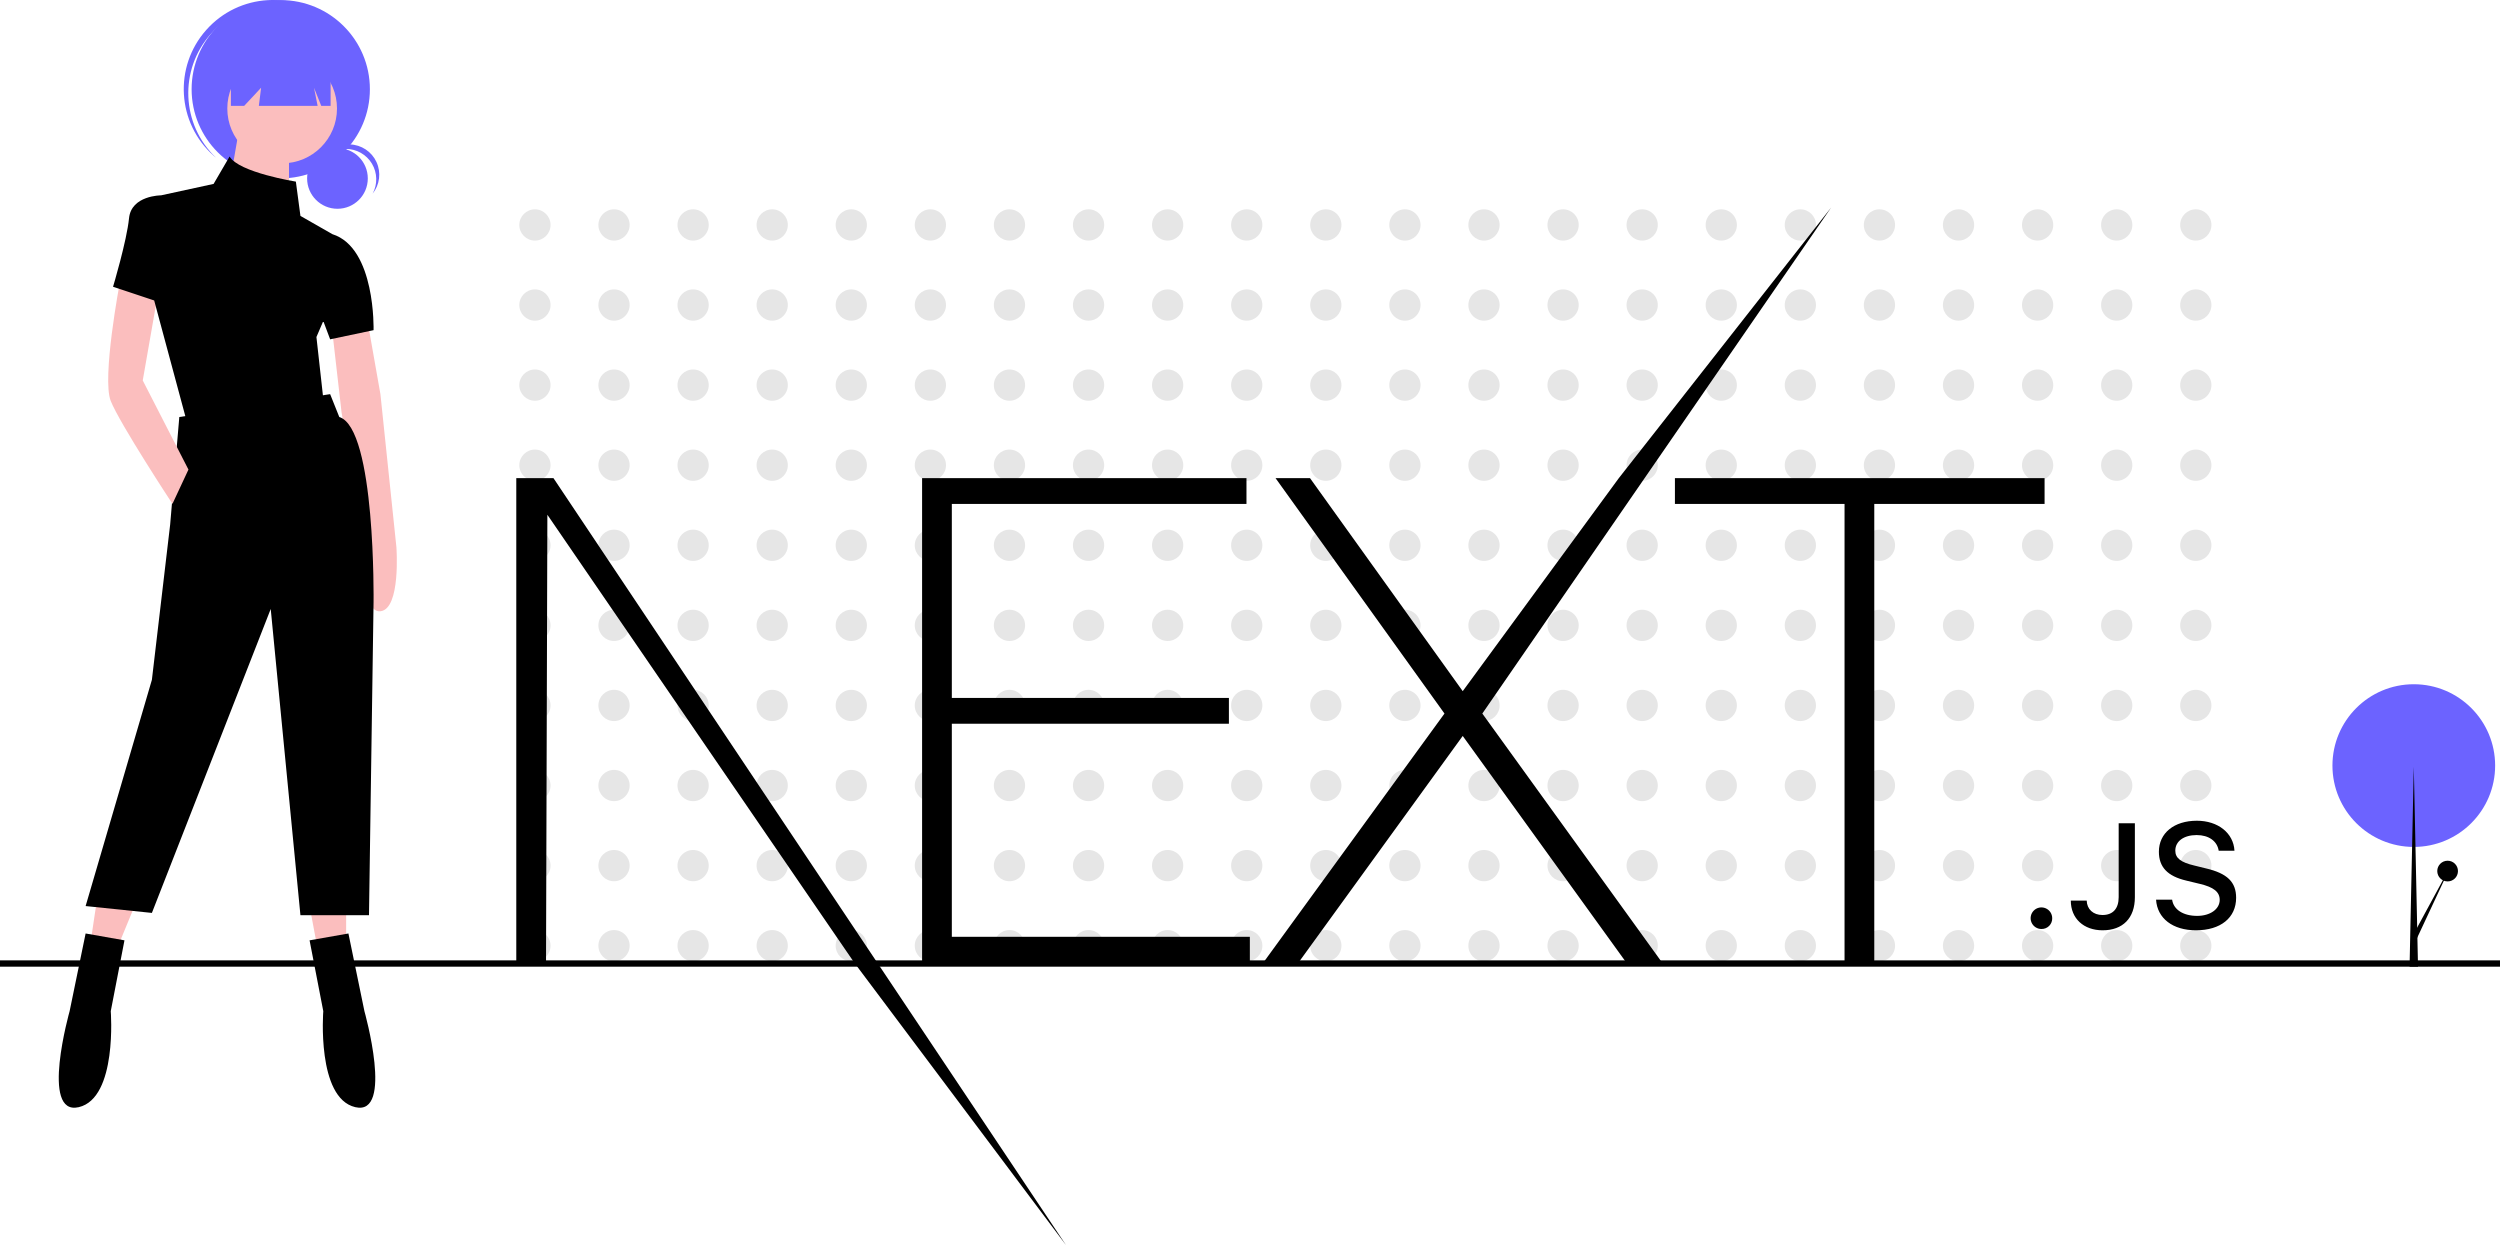
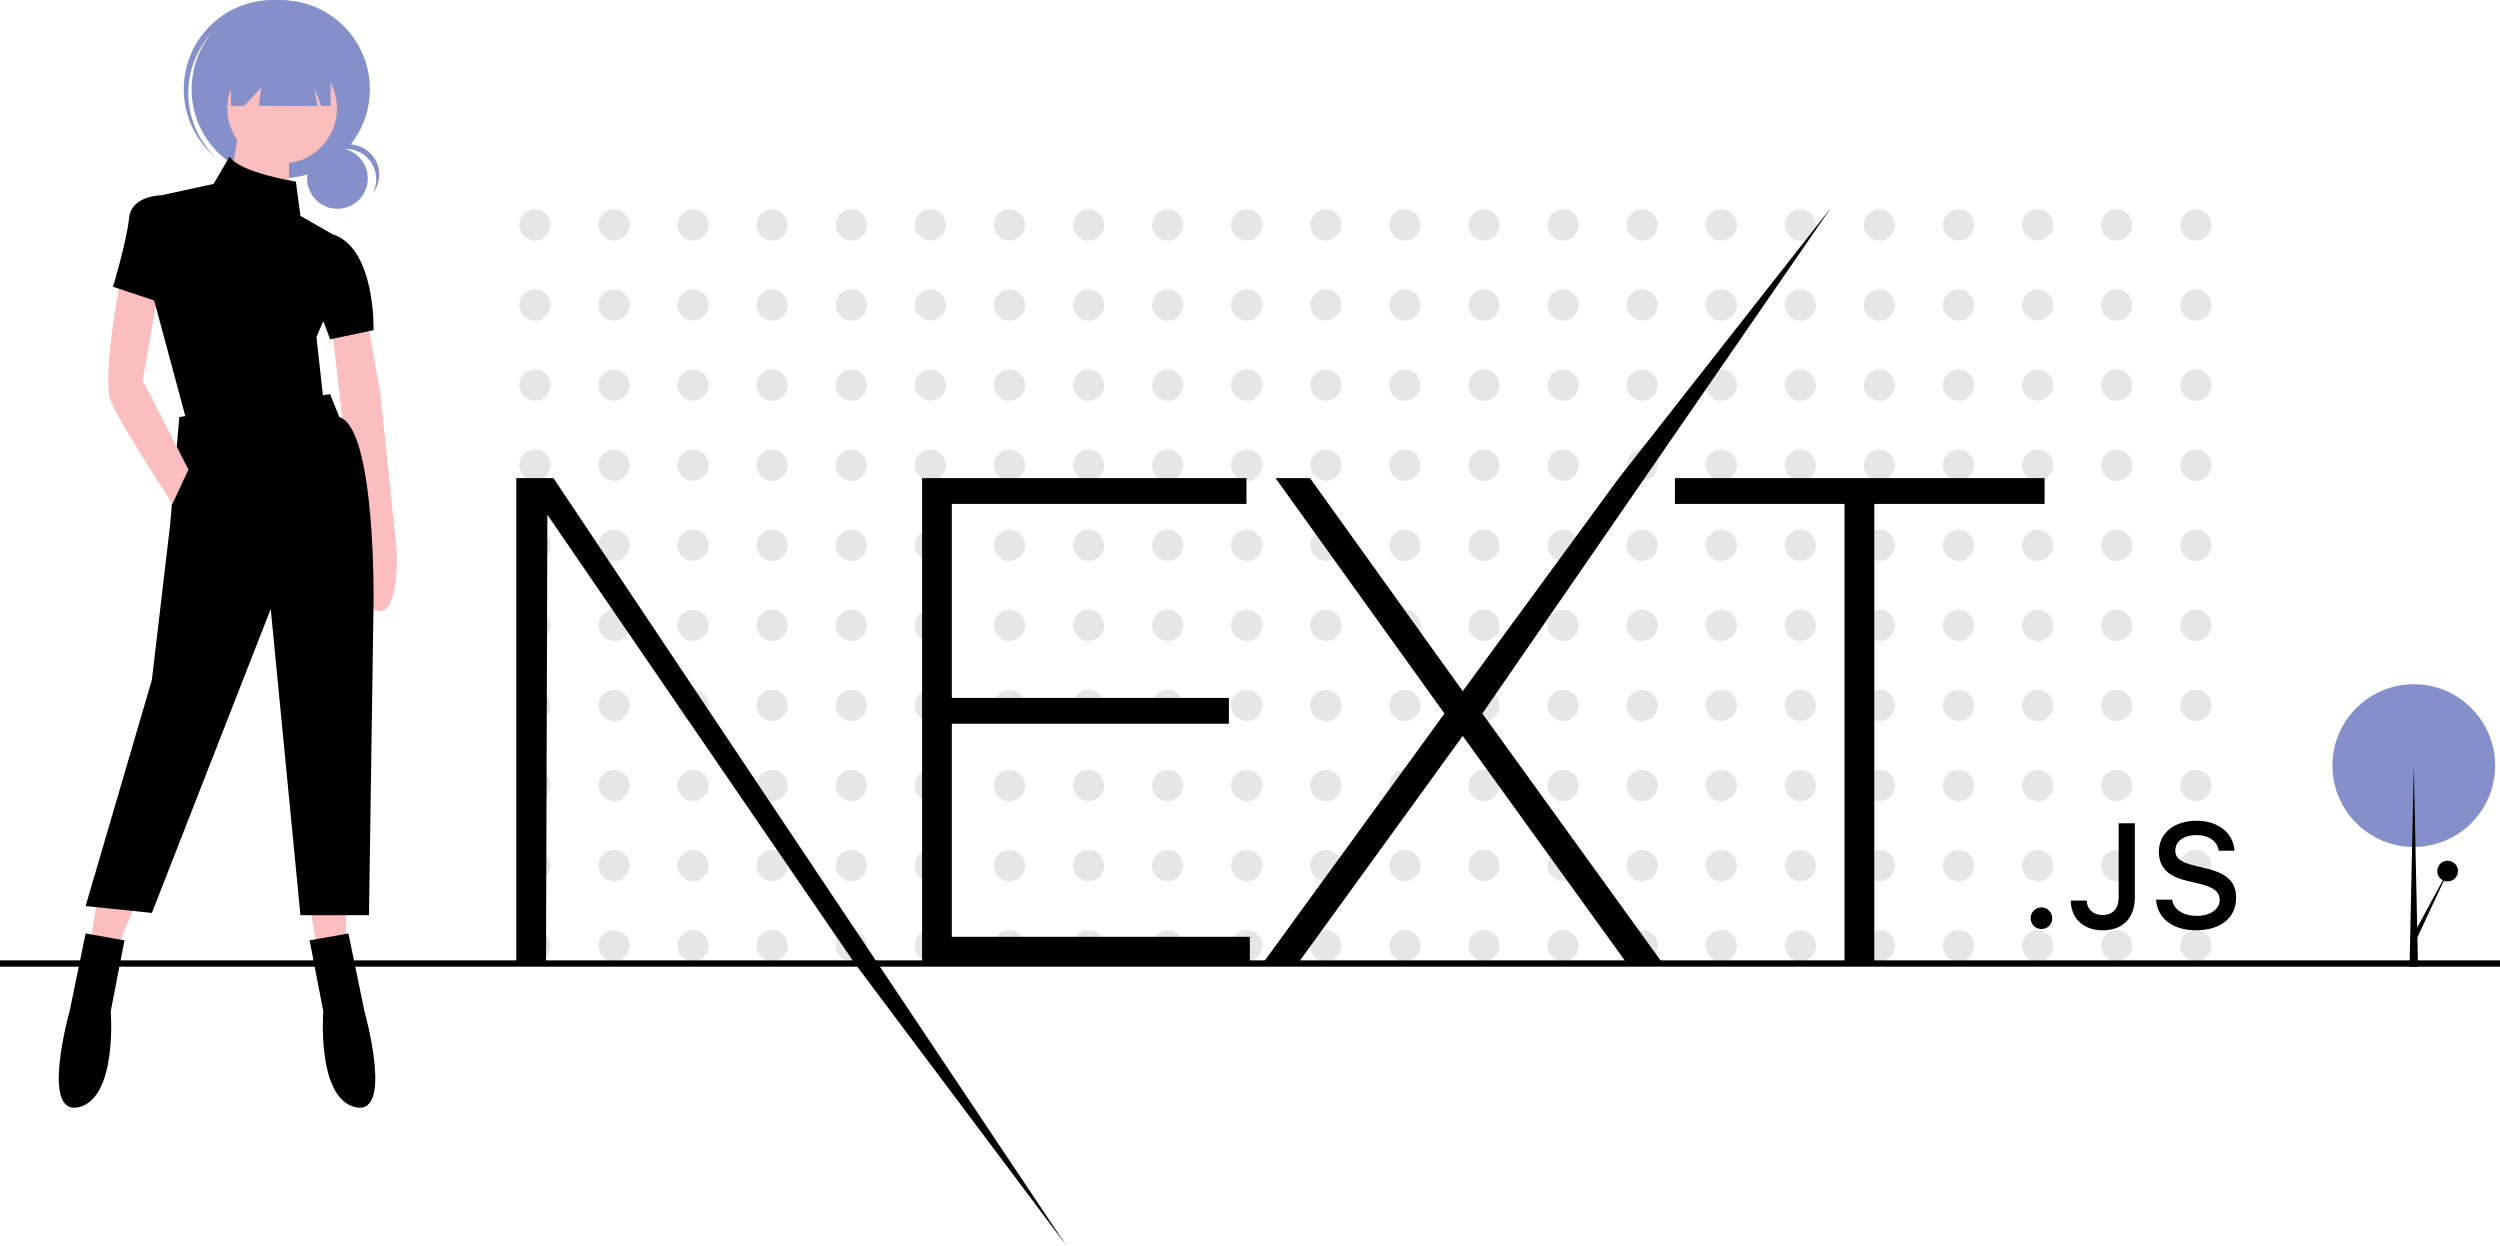
<svg xmlns="http://www.w3.org/2000/svg" data-name="Layer 1" width="888" height="442.25" viewBox="0 0 888 442.25">
  <circle cx="190.009" cy="79.904" r="5.55" fill="#e6e6e6" />
  <circle cx="218.101" cy="79.904" r="5.55" fill="#e6e6e6" />
  <circle cx="246.194" cy="79.904" r="5.55" fill="#e6e6e6" />
  <circle cx="274.286" cy="79.904" r="5.55" fill="#e6e6e6" />
  <circle cx="302.378" cy="79.904" r="5.55" fill="#e6e6e6" />
  <circle cx="330.471" cy="79.904" r="5.55" fill="#e6e6e6" />
  <circle cx="358.563" cy="79.904" r="5.55" fill="#e6e6e6" />
  <circle cx="386.655" cy="79.904" r="5.55" fill="#e6e6e6" />
  <circle cx="414.747" cy="79.904" r="5.55" fill="#e6e6e6" />
  <circle cx="442.84" cy="79.904" r="5.55" fill="#e6e6e6" />
  <circle cx="470.932" cy="79.904" r="5.55" fill="#e6e6e6" />
  <circle cx="499.024" cy="79.904" r="5.55" fill="#e6e6e6" />
  <circle cx="527.116" cy="79.904" r="5.55" fill="#e6e6e6" />
  <circle cx="555.209" cy="79.904" r="5.55" fill="#e6e6e6" />
  <circle cx="583.301" cy="79.904" r="5.55" fill="#e6e6e6" />
  <circle cx="611.393" cy="79.904" r="5.55" fill="#e6e6e6" />
  <circle cx="639.485" cy="79.904" r="5.55" fill="#e6e6e6" />
  <circle cx="667.578" cy="79.904" r="5.55" fill="#e6e6e6" />
  <circle cx="695.67" cy="79.904" r="5.55" fill="#e6e6e6" />
  <circle cx="723.762" cy="79.904" r="5.55" fill="#e6e6e6" />
  <circle cx="751.854" cy="79.904" r="5.55" fill="#e6e6e6" />
  <circle cx="779.947" cy="79.904" r="5.55" fill="#e6e6e6" />
  <circle cx="190.009" cy="108.349" r="5.55" fill="#e6e6e6" />
  <circle cx="218.101" cy="108.349" r="5.55" fill="#e6e6e6" />
  <circle cx="246.194" cy="108.349" r="5.55" fill="#e6e6e6" />
  <circle cx="274.286" cy="108.349" r="5.55" fill="#e6e6e6" />
  <circle cx="302.378" cy="108.349" r="5.55" fill="#e6e6e6" />
  <circle cx="330.471" cy="108.349" r="5.55" fill="#e6e6e6" />
  <circle cx="358.563" cy="108.349" r="5.55" fill="#e6e6e6" />
  <circle cx="386.655" cy="108.349" r="5.55" fill="#e6e6e6" />
  <circle cx="414.747" cy="108.349" r="5.55" fill="#e6e6e6" />
  <circle cx="442.84" cy="108.349" r="5.55" fill="#e6e6e6" />
  <circle cx="470.932" cy="108.349" r="5.55" fill="#e6e6e6" />
  <circle cx="499.024" cy="108.349" r="5.55" fill="#e6e6e6" />
  <circle cx="527.116" cy="108.349" r="5.55" fill="#e6e6e6" />
  <circle cx="555.209" cy="108.349" r="5.55" fill="#e6e6e6" />
  <circle cx="583.301" cy="108.349" r="5.55" fill="#e6e6e6" />
  <circle cx="611.393" cy="108.349" r="5.55" fill="#e6e6e6" />
  <circle cx="639.485" cy="108.349" r="5.55" fill="#e6e6e6" />
  <circle cx="667.578" cy="108.349" r="5.55" fill="#e6e6e6" />
  <circle cx="695.67" cy="108.349" r="5.55" fill="#e6e6e6" />
  <circle cx="723.762" cy="108.349" r="5.55" fill="#e6e6e6" />
  <circle cx="751.854" cy="108.349" r="5.55" fill="#e6e6e6" />
  <circle cx="779.947" cy="108.349" r="5.55" fill="#e6e6e6" />
  <circle cx="190.009" cy="136.794" r="5.55" fill="#e6e6e6" />
  <circle cx="218.101" cy="136.794" r="5.55" fill="#e6e6e6" />
  <circle cx="246.194" cy="136.794" r="5.55" fill="#e6e6e6" />
  <circle cx="274.286" cy="136.794" r="5.55" fill="#e6e6e6" />
  <circle cx="302.378" cy="136.794" r="5.55" fill="#e6e6e6" />
  <circle cx="330.471" cy="136.794" r="5.55" fill="#e6e6e6" />
  <circle cx="358.563" cy="136.794" r="5.55" fill="#e6e6e6" />
  <circle cx="386.655" cy="136.794" r="5.55" fill="#e6e6e6" />
  <circle cx="414.747" cy="136.794" r="5.55" fill="#e6e6e6" />
  <circle cx="442.84" cy="136.794" r="5.55" fill="#e6e6e6" />
  <circle cx="470.932" cy="136.794" r="5.55" fill="#e6e6e6" />
  <circle cx="499.024" cy="136.794" r="5.55" fill="#e6e6e6" />
  <circle cx="527.116" cy="136.794" r="5.55" fill="#e6e6e6" />
  <circle cx="555.209" cy="136.794" r="5.55" fill="#e6e6e6" />
  <circle cx="583.301" cy="136.794" r="5.55" fill="#e6e6e6" />
  <circle cx="611.393" cy="136.794" r="5.55" fill="#e6e6e6" />
  <circle cx="639.485" cy="136.794" r="5.55" fill="#e6e6e6" />
  <circle cx="667.578" cy="136.794" r="5.55" fill="#e6e6e6" />
  <circle cx="695.67" cy="136.794" r="5.55" fill="#e6e6e6" />
  <circle cx="723.762" cy="136.794" r="5.55" fill="#e6e6e6" />
  <circle cx="751.854" cy="136.794" r="5.55" fill="#e6e6e6" />
  <circle cx="779.947" cy="136.794" r="5.55" fill="#e6e6e6" />
  <circle cx="190.009" cy="165.239" r="5.55" fill="#e6e6e6" />
  <circle cx="218.101" cy="165.239" r="5.55" fill="#e6e6e6" />
  <circle cx="246.194" cy="165.239" r="5.55" fill="#e6e6e6" />
  <circle cx="274.286" cy="165.239" r="5.55" fill="#e6e6e6" />
  <circle cx="302.378" cy="165.239" r="5.55" fill="#e6e6e6" />
  <circle cx="330.471" cy="165.239" r="5.55" fill="#e6e6e6" />
  <circle cx="358.563" cy="165.239" r="5.55" fill="#e6e6e6" />
  <circle cx="386.655" cy="165.239" r="5.55" fill="#e6e6e6" />
  <circle cx="414.747" cy="165.239" r="5.55" fill="#e6e6e6" />
  <circle cx="442.84" cy="165.239" r="5.55" fill="#e6e6e6" />
  <circle cx="470.932" cy="165.239" r="5.55" fill="#e6e6e6" />
  <circle cx="499.024" cy="165.239" r="5.55" fill="#e6e6e6" />
  <circle cx="527.116" cy="165.239" r="5.55" fill="#e6e6e6" />
  <circle cx="555.209" cy="165.239" r="5.55" fill="#e6e6e6" />
  <circle cx="583.301" cy="165.239" r="5.55" fill="#e6e6e6" />
  <circle cx="611.393" cy="165.239" r="5.55" fill="#e6e6e6" />
  <circle cx="639.485" cy="165.239" r="5.55" fill="#e6e6e6" />
  <circle cx="667.578" cy="165.239" r="5.55" fill="#e6e6e6" />
  <circle cx="695.67" cy="165.239" r="5.55" fill="#e6e6e6" />
  <circle cx="723.762" cy="165.239" r="5.55" fill="#e6e6e6" />
  <circle cx="751.854" cy="165.239" r="5.55" fill="#e6e6e6" />
  <circle cx="779.947" cy="165.239" r="5.55" fill="#e6e6e6" />
  <circle cx="190.009" cy="193.684" r="5.55" fill="#e6e6e6" />
  <circle cx="218.101" cy="193.684" r="5.55" fill="#e6e6e6" />
  <circle cx="246.194" cy="193.684" r="5.55" fill="#e6e6e6" />
  <circle cx="274.286" cy="193.684" r="5.55" fill="#e6e6e6" />
  <circle cx="302.378" cy="193.684" r="5.55" fill="#e6e6e6" />
  <circle cx="330.471" cy="193.684" r="5.55" fill="#e6e6e6" />
  <circle cx="358.563" cy="193.684" r="5.55" fill="#e6e6e6" />
  <circle cx="386.655" cy="193.684" r="5.55" fill="#e6e6e6" />
  <circle cx="414.747" cy="193.684" r="5.55" fill="#e6e6e6" />
  <circle cx="442.84" cy="193.684" r="5.55" fill="#e6e6e6" />
  <circle cx="470.932" cy="193.684" r="5.55" fill="#e6e6e6" />
  <circle cx="499.024" cy="193.684" r="5.55" fill="#e6e6e6" />
  <circle cx="527.116" cy="193.684" r="5.55" fill="#e6e6e6" />
  <circle cx="555.209" cy="193.684" r="5.55" fill="#e6e6e6" />
  <circle cx="583.301" cy="193.684" r="5.55" fill="#e6e6e6" />
  <circle cx="611.393" cy="193.684" r="5.55" fill="#e6e6e6" />
  <circle cx="639.485" cy="193.684" r="5.55" fill="#e6e6e6" />
  <circle cx="667.578" cy="193.684" r="5.55" fill="#e6e6e6" />
  <circle cx="695.67" cy="193.684" r="5.55" fill="#e6e6e6" />
  <circle cx="723.762" cy="193.684" r="5.55" fill="#e6e6e6" />
  <circle cx="751.854" cy="193.684" r="5.55" fill="#e6e6e6" />
  <circle cx="779.947" cy="193.684" r="5.55" fill="#e6e6e6" />
  <circle cx="190.009" cy="222.129" r="5.55" fill="#e6e6e6" />
  <circle cx="218.101" cy="222.129" r="5.55" fill="#e6e6e6" />
  <circle cx="246.194" cy="222.129" r="5.55" fill="#e6e6e6" />
  <circle cx="274.286" cy="222.129" r="5.55" fill="#e6e6e6" />
  <circle cx="302.378" cy="222.129" r="5.55" fill="#e6e6e6" />
  <circle cx="330.471" cy="222.129" r="5.55" fill="#e6e6e6" />
  <circle cx="358.563" cy="222.129" r="5.55" fill="#e6e6e6" />
  <circle cx="386.655" cy="222.129" r="5.55" fill="#e6e6e6" />
  <circle cx="414.747" cy="222.129" r="5.55" fill="#e6e6e6" />
  <circle cx="442.84" cy="222.129" r="5.55" fill="#e6e6e6" />
  <circle cx="470.932" cy="222.129" r="5.55" fill="#e6e6e6" />
  <circle cx="499.024" cy="222.129" r="5.55" fill="#e6e6e6" />
  <circle cx="527.116" cy="222.129" r="5.55" fill="#e6e6e6" />
  <circle cx="555.209" cy="222.129" r="5.55" fill="#e6e6e6" />
  <circle cx="583.301" cy="222.129" r="5.55" fill="#e6e6e6" />
  <circle cx="611.393" cy="222.129" r="5.55" fill="#e6e6e6" />
  <circle cx="639.485" cy="222.129" r="5.55" fill="#e6e6e6" />
  <circle cx="667.578" cy="222.129" r="5.55" fill="#e6e6e6" />
  <circle cx="695.67" cy="222.129" r="5.55" fill="#e6e6e6" />
  <circle cx="723.762" cy="222.129" r="5.55" fill="#e6e6e6" />
  <circle cx="751.854" cy="222.129" r="5.55" fill="#e6e6e6" />
  <circle cx="779.947" cy="222.129" r="5.55" fill="#e6e6e6" />
  <circle cx="190.009" cy="250.573" r="5.55" fill="#e6e6e6" />
  <circle cx="218.101" cy="250.573" r="5.55" fill="#e6e6e6" />
  <circle cx="246.194" cy="250.573" r="5.55" fill="#e6e6e6" />
  <circle cx="274.286" cy="250.573" r="5.55" fill="#e6e6e6" />
  <circle cx="302.378" cy="250.573" r="5.55" fill="#e6e6e6" />
  <circle cx="330.471" cy="250.573" r="5.55" fill="#e6e6e6" />
  <circle cx="358.563" cy="250.573" r="5.55" fill="#e6e6e6" />
  <circle cx="386.655" cy="250.573" r="5.55" fill="#e6e6e6" />
  <circle cx="414.747" cy="250.573" r="5.55" fill="#e6e6e6" />
  <circle cx="442.84" cy="250.573" r="5.55" fill="#e6e6e6" />
  <circle cx="470.932" cy="250.573" r="5.55" fill="#e6e6e6" />
  <circle cx="499.024" cy="250.573" r="5.55" fill="#e6e6e6" />
  <circle cx="527.116" cy="250.573" r="5.55" fill="#e6e6e6" />
  <circle cx="555.209" cy="250.573" r="5.55" fill="#e6e6e6" />
  <circle cx="583.301" cy="250.573" r="5.55" fill="#e6e6e6" />
  <circle cx="611.393" cy="250.573" r="5.55" fill="#e6e6e6" />
  <circle cx="639.485" cy="250.573" r="5.55" fill="#e6e6e6" />
  <circle cx="667.578" cy="250.573" r="5.55" fill="#e6e6e6" />
  <circle cx="695.67" cy="250.573" r="5.55" fill="#e6e6e6" />
  <circle cx="723.762" cy="250.573" r="5.55" fill="#e6e6e6" />
  <circle cx="751.854" cy="250.573" r="5.55" fill="#e6e6e6" />
  <circle cx="779.947" cy="250.573" r="5.55" fill="#e6e6e6" />
  <circle cx="190.009" cy="279.018" r="5.55" fill="#e6e6e6" />
  <circle cx="218.101" cy="279.018" r="5.55" fill="#e6e6e6" />
  <circle cx="246.194" cy="279.018" r="5.55" fill="#e6e6e6" />
  <circle cx="274.286" cy="279.018" r="5.55" fill="#e6e6e6" />
  <circle cx="302.378" cy="279.018" r="5.55" fill="#e6e6e6" />
  <circle cx="330.471" cy="279.018" r="5.55" fill="#e6e6e6" />
  <circle cx="358.563" cy="279.018" r="5.55" fill="#e6e6e6" />
  <circle cx="386.655" cy="279.018" r="5.55" fill="#e6e6e6" />
  <circle cx="414.747" cy="279.018" r="5.55" fill="#e6e6e6" />
  <circle cx="442.84" cy="279.018" r="5.55" fill="#e6e6e6" />
  <circle cx="470.932" cy="279.018" r="5.55" fill="#e6e6e6" />
  <circle cx="499.024" cy="279.018" r="5.55" fill="#e6e6e6" />
  <circle cx="527.116" cy="279.018" r="5.55" fill="#e6e6e6" />
  <circle cx="555.209" cy="279.018" r="5.55" fill="#e6e6e6" />
  <circle cx="583.301" cy="279.018" r="5.55" fill="#e6e6e6" />
  <circle cx="611.393" cy="279.018" r="5.55" fill="#e6e6e6" />
  <circle cx="639.485" cy="279.018" r="5.55" fill="#e6e6e6" />
  <circle cx="667.578" cy="279.018" r="5.55" fill="#e6e6e6" />
  <circle cx="695.67" cy="279.018" r="5.55" fill="#e6e6e6" />
  <circle cx="723.762" cy="279.018" r="5.55" fill="#e6e6e6" />
  <circle cx="751.854" cy="279.018" r="5.55" fill="#e6e6e6" />
  <circle cx="779.947" cy="279.018" r="5.55" fill="#e6e6e6" />
  <circle cx="190.009" cy="307.463" r="5.55" fill="#e6e6e6" />
  <circle cx="218.101" cy="307.463" r="5.55" fill="#e6e6e6" />
  <circle cx="246.194" cy="307.463" r="5.55" fill="#e6e6e6" />
  <circle cx="274.286" cy="307.463" r="5.55" fill="#e6e6e6" />
  <circle cx="302.378" cy="307.463" r="5.55" fill="#e6e6e6" />
  <circle cx="330.471" cy="307.463" r="5.55" fill="#e6e6e6" />
  <circle cx="358.563" cy="307.463" r="5.55" fill="#e6e6e6" />
  <circle cx="386.655" cy="307.463" r="5.55" fill="#e6e6e6" />
  <circle cx="414.747" cy="307.463" r="5.55" fill="#e6e6e6" />
  <circle cx="442.84" cy="307.463" r="5.55" fill="#e6e6e6" />
  <circle cx="470.932" cy="307.463" r="5.55" fill="#e6e6e6" />
  <circle cx="499.024" cy="307.463" r="5.55" fill="#e6e6e6" />
  <circle cx="527.116" cy="307.463" r="5.55" fill="#e6e6e6" />
  <circle cx="555.209" cy="307.463" r="5.55" fill="#e6e6e6" />
  <circle cx="583.301" cy="307.463" r="5.55" fill="#e6e6e6" />
  <circle cx="611.393" cy="307.463" r="5.55" fill="#e6e6e6" />
  <circle cx="639.485" cy="307.463" r="5.55" fill="#e6e6e6" />
  <circle cx="667.578" cy="307.463" r="5.55" fill="#e6e6e6" />
  <circle cx="695.67" cy="307.463" r="5.55" fill="#e6e6e6" />
  <circle cx="723.762" cy="307.463" r="5.55" fill="#e6e6e6" />
  <circle cx="751.854" cy="307.463" r="5.55" fill="#e6e6e6" />
  <circle cx="779.947" cy="307.463" r="5.55" fill="#e6e6e6" />
  <circle cx="190.009" cy="335.908" r="5.55" fill="#e6e6e6" />
  <circle cx="218.101" cy="335.908" r="5.55" fill="#e6e6e6" />
  <circle cx="246.194" cy="335.908" r="5.55" fill="#e6e6e6" />
  <circle cx="274.286" cy="335.908" r="5.55" fill="#e6e6e6" />
  <circle cx="302.378" cy="335.908" r="5.55" fill="#e6e6e6" />
  <circle cx="330.471" cy="335.908" r="5.55" fill="#e6e6e6" />
  <circle cx="358.563" cy="335.908" r="5.55" fill="#e6e6e6" />
  <circle cx="386.655" cy="335.908" r="5.55" fill="#e6e6e6" />
  <circle cx="414.747" cy="335.908" r="5.55" fill="#e6e6e6" />
  <circle cx="442.84" cy="335.908" r="5.55" fill="#e6e6e6" />
  <circle cx="470.932" cy="335.908" r="5.55" fill="#e6e6e6" />
  <circle cx="499.024" cy="335.908" r="5.55" fill="#e6e6e6" />
  <circle cx="527.116" cy="335.908" r="5.55" fill="#e6e6e6" />
  <circle cx="555.209" cy="335.908" r="5.55" fill="#e6e6e6" />
  <circle cx="583.301" cy="335.908" r="5.55" fill="#e6e6e6" />
  <circle cx="611.393" cy="335.908" r="5.55" fill="#e6e6e6" />
  <circle cx="639.485" cy="335.908" r="5.55" fill="#e6e6e6" />
  <circle cx="667.578" cy="335.908" r="5.55" fill="#e6e6e6" />
  <circle cx="695.67" cy="335.908" r="5.55" fill="#e6e6e6" />
  <circle cx="723.762" cy="335.908" r="5.55" fill="#e6e6e6" />
  <circle cx="751.854" cy="335.908" r="5.55" fill="#e6e6e6" />
  <circle cx="779.947" cy="335.908" r="5.55" fill="#e6e6e6" />
  <rect y="341.123" width="888" height="2.241" />
-   <circle cx="857.378" cy="271.935" r="28.894" fill="#6c63ff" />
+   <circle cx="857.378" cy="271.935" r="28.894" fill="#858FC9" />
  <circle cx="869.392" cy="309.404" r="3.677" />
  <path d="M483.528,398.704H598.747V407.862H494.09v68.924h98.416v9.158H494.09v75.672H599.947v9.158h-116.419Zm125.541,0h12.242l54.249,75.672,55.449-75.672,75.42-96.121L682.521,482.329l63.85,88.445H733.649l-58.09-80.492-58.33,80.492H604.748L669.079,482.329ZM750.932,407.862v-9.158H882.234V407.862h-60.49V570.774H811.182V407.862Zm-411.547-9.158h13.202L534.637,671.125,459.405,570.774,350.427,411.718l-.48,159.056H339.385ZM881.17,558.852a3.833,3.833,0,1,1,3.776-3.833A3.733,3.733,0,0,1,881.17,558.852Zm10.378-10.083h5.651c.077,3.061,2.312,5.119,5.6,5.119,3.673,0,5.754-2.212,5.754-6.353V521.298h5.754v26.262c0,7.459-4.316,11.755-11.457,11.755C896.146,559.315,891.548,555.148,891.548,548.769Zm30.287-.334h5.703c.488,3.524,3.93,5.762,8.888,5.762,4.624,0,8.015-2.392,8.015-5.685,0-2.829-2.158-4.527-7.064-5.685l-4.778-1.157c-6.705-1.569-9.762-4.81-9.762-10.263,0-6.611,5.395-11.009,13.486-11.009,7.527,0,13.024,4.398,13.358,10.649h-5.6c-.539-3.421-3.519-5.556-7.835-5.556-4.547,0-7.578,2.186-7.578,5.53,0,2.649,1.952,4.167,6.782,5.299l4.084,1.003c7.604,1.775,10.738,4.861,10.738,10.443,0,7.099-5.497,11.549-14.283,11.549C927.769,559.315,922.245,555.071,921.834,548.435Z" transform="translate(-156 -228.8752)" />
-   <circle cx="119.864" cy="63.38" r="10.778" fill="#6c63ff" />
-   <path d="M278.867,281.774a10.78,10.78,0,0,1,9.488,15.894A10.776,10.776,0,1,0,270.452,285.827,10.752,10.752,0,0,1,278.867,281.774Z" transform="translate(-156 -228.8752)" fill="#6c63ff" />
-   <circle cx="99.723" cy="31.696" r="31.661" fill="#6c63ff" />
-   <path d="M230.874,240.927a31.656,31.656,0,0,1,43.878-3.32c-.259-.246-.515-.494-.784-.733A31.661,31.661,0,0,0,231.897,284.2c.269.239.545.464.82.693A31.656,31.656,0,0,1,230.874,240.927Z" transform="translate(-156 -228.8752)" fill="#6c63ff" />
+   <circle cx="119.864" cy="63.38" r="10.778" fill="#858FC9" />
+   <path d="M278.867,281.774a10.78,10.78,0,0,1,9.488,15.894A10.776,10.776,0,1,0,270.452,285.827,10.752,10.752,0,0,1,278.867,281.774Z" transform="translate(-156 -228.8752)" fill="#858FC9" />
+   <circle cx="99.723" cy="31.696" r="31.661" fill="#858FC9" />
+   <path d="M230.874,240.927a31.656,31.656,0,0,1,43.878-3.32c-.259-.246-.515-.494-.784-.733A31.661,31.661,0,0,0,231.897,284.2c.269.239.545.464.82.693A31.656,31.656,0,0,1,230.874,240.927Z" transform="translate(-156 -228.8752)" fill="#858FC9" />
  <path d="M286.254,341.281l4.87,27.599,5.682,54.386s1.623,21.917-5.682,22.728-5.682-24.352-5.682-24.352L277.325,375.374l-3.247-28.41Z" transform="translate(-156 -228.8752)" fill="#fbbebe" />
  <circle cx="100.22" cy="38.539" r="19.481" fill="#fbbebe" />
  <polygon points="84.797 46.656 81.55 65.326 102.655 70.196 102.655 52.338 84.797 46.656" fill="#fbbebe" />
  <polygon points="34.47 319.397 32.035 335.631 41.776 336.443 47.458 322.644 34.47 319.397" fill="#fbbebe" />
  <polygon points="109.961 321.832 112.396 334.82 122.948 334.82 122.948 322.644 109.961 321.832" fill="#fbbebe" />
  <path d="M273.266,368.88l-53.574,8.117-3.247,38.151-6.494,55.198-23.54,80.361,23.54,2.435,42.21-107.96,10.552,108.772H287.066l1.623-111.207s.812-61.691-12.176-65.75Z" transform="translate(-156 -228.8752)" />
  <path d="M200.211,562.883l-13.799-2.435-5.682,27.599s-10.552,37.34,3.247,34.093,11.364-34.093,11.364-34.093Z" transform="translate(-156 -228.8752)" />
  <path d="M265.961,562.883l13.799-2.435,5.682,27.599s10.552,37.34-3.247,34.093-11.364-34.093-11.364-34.093Z" transform="translate(-156 -228.8752)" />
  <path d="M198.587,329.105s-6.494,34.093-3.247,42.21,21.917,36.528,21.917,36.528l5.682-12.176-16.235-31.657,5.682-32.469Z" transform="translate(-156 -228.8752)" fill="#fbbebe" />
  <path d="M262.714,305.565l-1.623-12.176s-20.293-3.247-23.54-8.929l-5.682,9.741-18.67,4.059s-10.552,0-11.364,8.117-5.682,24.352-5.682,24.352l14.611,4.87,11.364,42.21,48.704-7.306L268.396,348.587l2.435-5.682,2.435,6.494,15.423-3.247s.812-29.222-14.611-34.093Z" transform="translate(-156 -228.8752)" />
-   <polygon points="82.014 17.207 82.014 37.599 86.737 37.599 92.747 31.16 91.942 37.599 112.817 37.599 111.529 31.16 114.105 37.599 117.432 37.599 117.432 17.207 82.014 17.207" fill="#6c63ff" />
+   <polygon points="82.014 17.207 82.014 37.599 86.737 37.599 92.747 31.16 91.942 37.599 112.817 37.599 111.529 31.16 114.105 37.599 117.432 37.599 117.432 17.207 82.014 17.207" fill="#858FC9" />
  <polygon points="858.878 343.354 855.878 343.354 857.378 272.354 858.878 343.354" />
  <polygon points="858 334.354 856.538 333.23 870.865 306.829 858 334.354" />
</svg>
